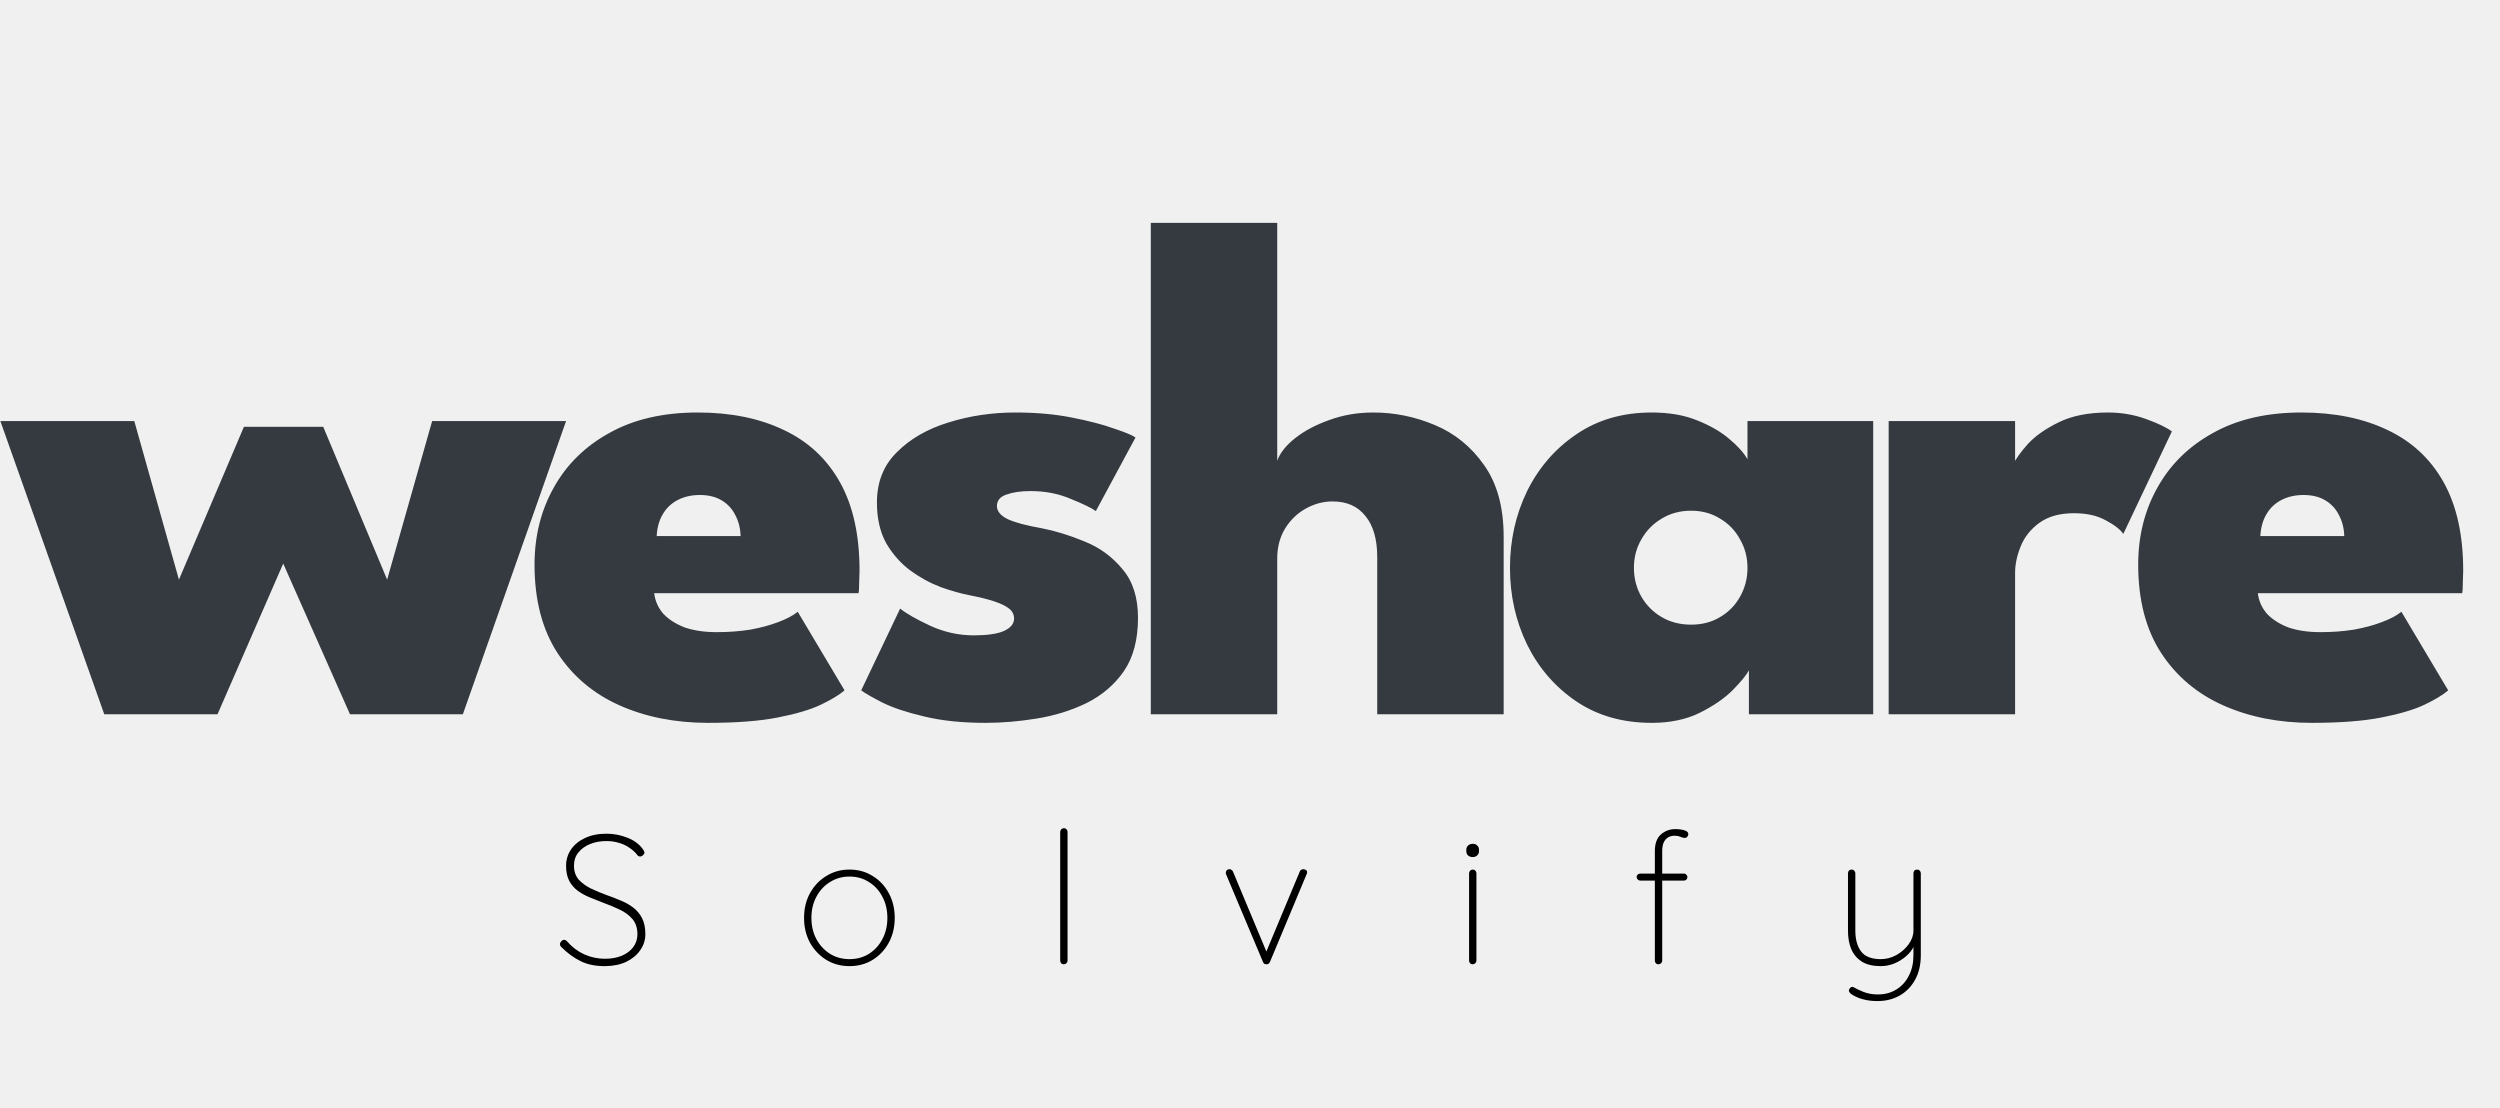
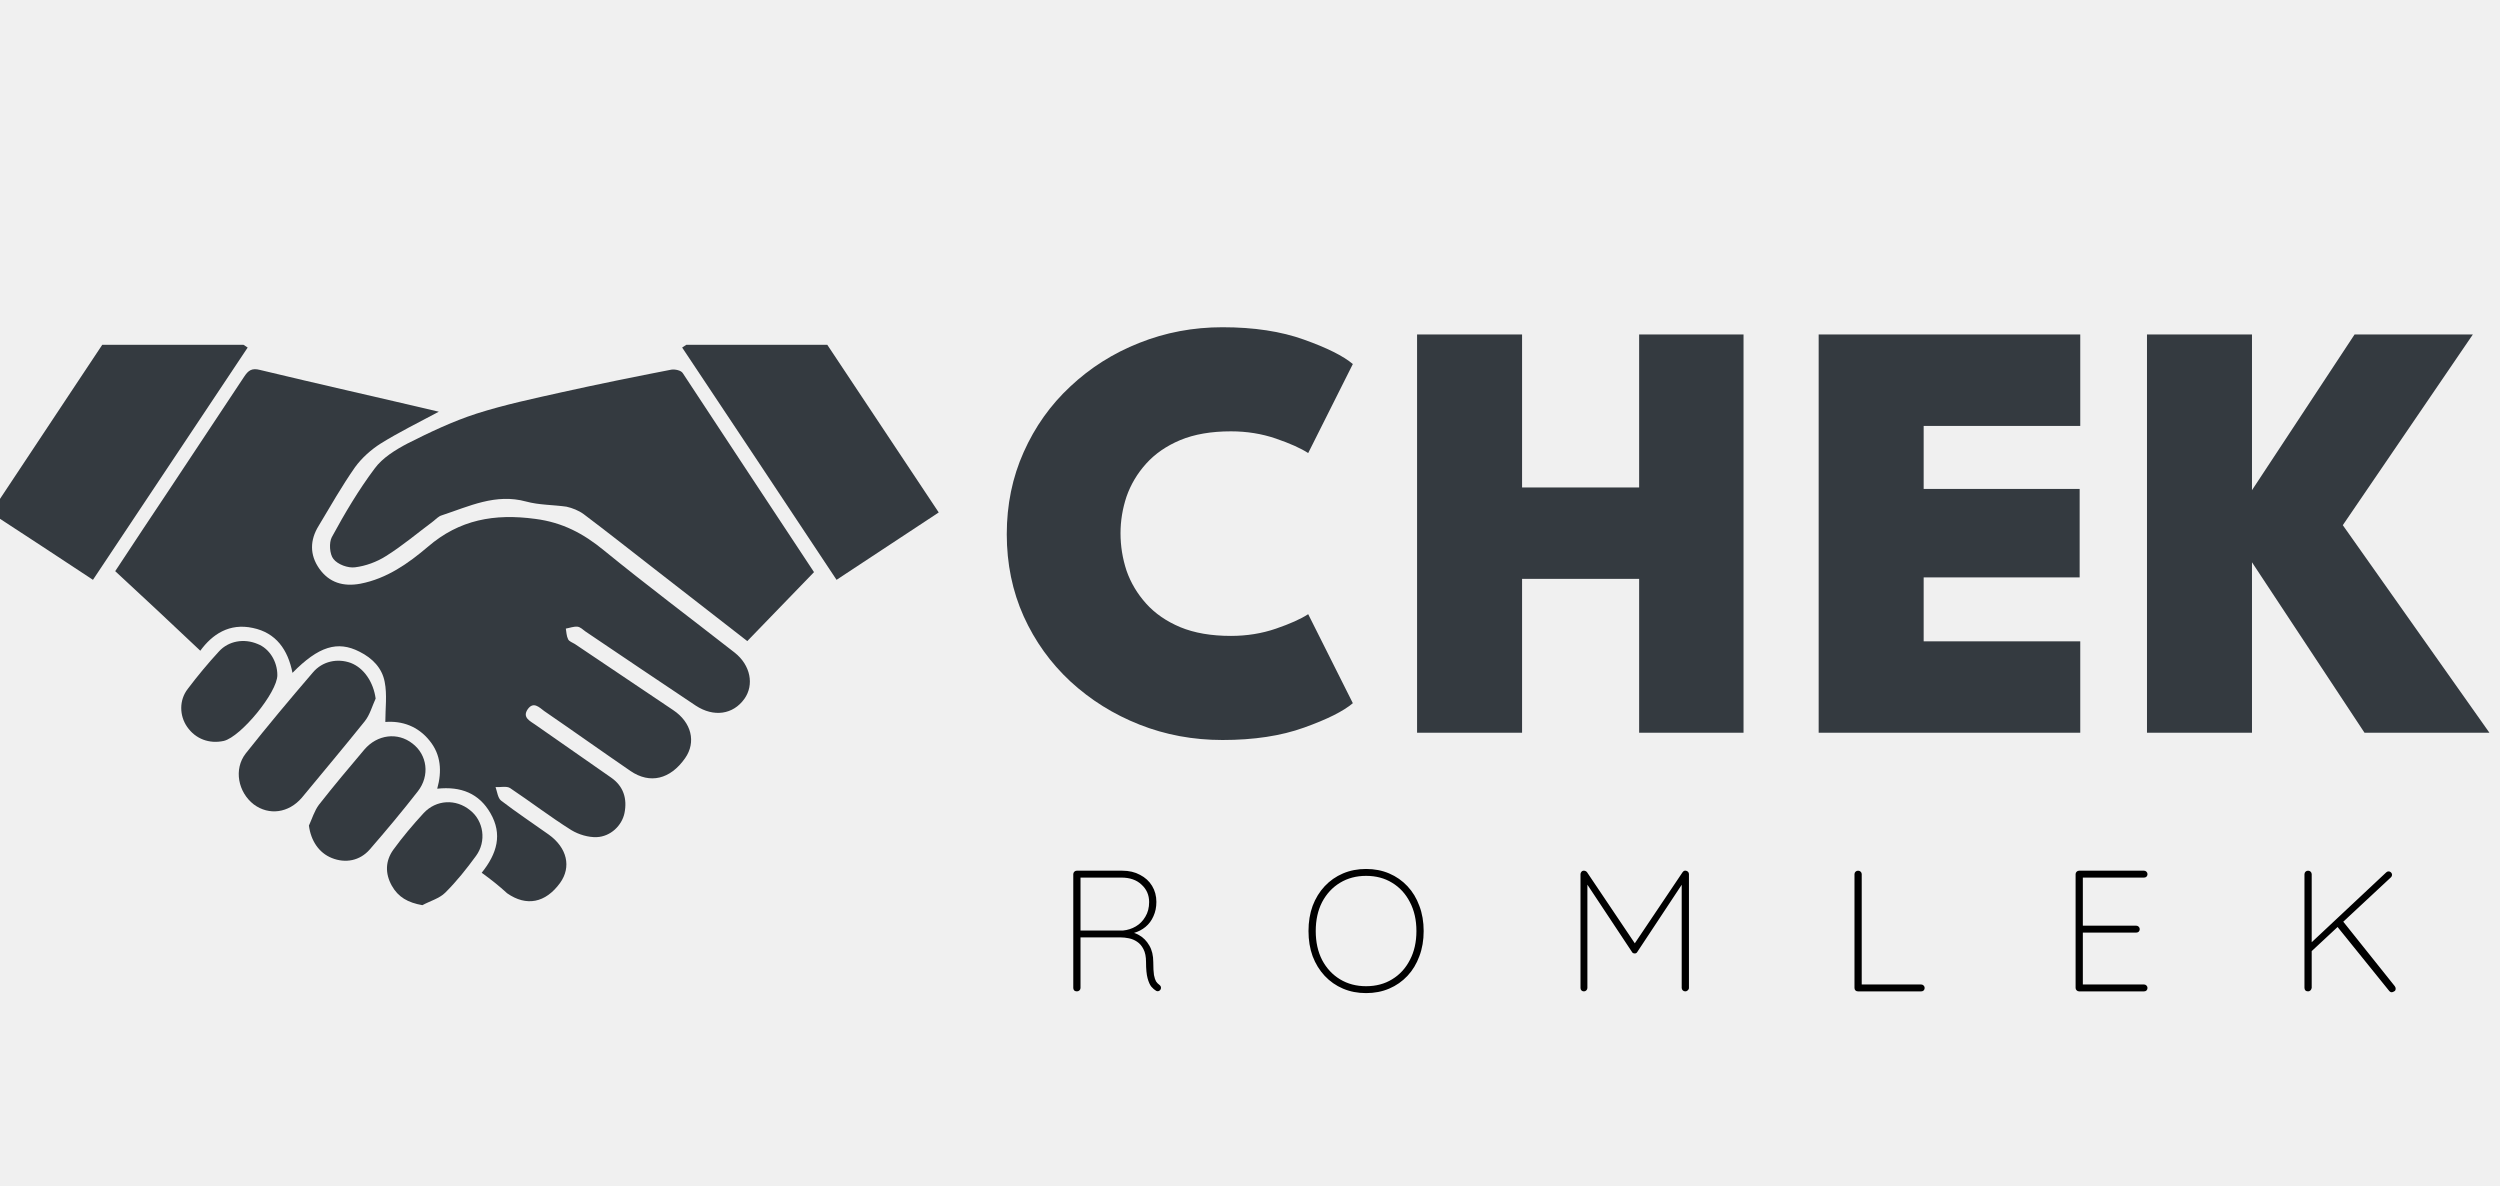
- <svg xmlns="http://www.w3.org/2000/svg" width="140" height="62" viewBox="0 0 140 62" fill="none">
-   <path d="M15.86 31.56L12.18 40H5.84L0.02 23.58H7.52L10.02 32.46L13.66 23.9H18.1L21.68 32.46L24.2 23.58H31.7L25.92 40H19.6L15.86 31.56ZM36.634 33.22C36.688 33.66 36.861 34.047 37.154 34.38C37.461 34.7 37.861 34.953 38.354 35.14C38.861 35.313 39.454 35.4 40.134 35.4C40.801 35.4 41.428 35.353 42.014 35.26C42.601 35.153 43.121 35.013 43.574 34.84C44.041 34.667 44.408 34.473 44.674 34.26L47.294 38.66C47.001 38.913 46.561 39.18 45.974 39.46C45.388 39.74 44.581 39.98 43.554 40.18C42.541 40.38 41.241 40.48 39.654 40.48C37.814 40.48 36.161 40.153 34.694 39.5C33.228 38.847 32.068 37.867 31.214 36.56C30.361 35.24 29.934 33.593 29.934 31.62C29.934 30.02 30.294 28.58 31.014 27.3C31.734 26.007 32.774 24.987 34.134 24.24C35.494 23.48 37.141 23.1 39.074 23.1C40.928 23.1 42.534 23.427 43.894 24.08C45.254 24.72 46.301 25.693 47.034 27C47.768 28.307 48.134 29.96 48.134 31.96C48.134 32.067 48.128 32.28 48.114 32.6C48.114 32.92 48.101 33.127 48.074 33.22H36.634ZM41.474 30.02C41.461 29.58 41.361 29.187 41.174 28.84C41.001 28.493 40.748 28.22 40.414 28.02C40.081 27.82 39.674 27.72 39.194 27.72C38.728 27.72 38.314 27.813 37.954 28C37.594 28.187 37.314 28.453 37.114 28.8C36.914 29.133 36.801 29.54 36.774 30.02H41.474ZM56.868 23.1C58.014 23.1 59.061 23.193 60.008 23.38C60.968 23.567 61.761 23.773 62.388 24C63.028 24.213 63.428 24.38 63.588 24.5L61.368 28.62C61.128 28.447 60.661 28.22 59.968 27.94C59.288 27.647 58.535 27.5 57.708 27.5C57.161 27.5 56.708 27.567 56.348 27.7C56.001 27.82 55.828 28.033 55.828 28.34C55.828 28.633 56.035 28.88 56.448 29.08C56.861 29.267 57.488 29.433 58.328 29.58C59.088 29.727 59.888 29.973 60.728 30.32C61.568 30.653 62.275 31.167 62.848 31.86C63.434 32.54 63.728 33.453 63.728 34.6C63.728 35.827 63.461 36.827 62.928 37.6C62.395 38.36 61.694 38.953 60.828 39.38C59.974 39.793 59.048 40.08 58.048 40.24C57.061 40.4 56.114 40.48 55.208 40.48C53.874 40.48 52.721 40.36 51.748 40.12C50.775 39.893 49.995 39.633 49.408 39.34C48.834 39.047 48.441 38.82 48.228 38.66L50.408 34.08C50.755 34.36 51.315 34.68 52.088 35.04C52.874 35.4 53.688 35.58 54.528 35.58C55.275 35.58 55.834 35.5 56.208 35.34C56.594 35.167 56.788 34.933 56.788 34.64C56.788 34.413 56.694 34.227 56.508 34.08C56.321 33.933 56.048 33.8 55.688 33.68C55.328 33.56 54.874 33.447 54.328 33.34C53.834 33.247 53.288 33.093 52.688 32.88C52.088 32.653 51.514 32.34 50.968 31.94C50.434 31.54 49.988 31.033 49.628 30.42C49.281 29.793 49.108 29.033 49.108 28.14C49.108 26.993 49.481 26.053 50.228 25.32C50.974 24.573 51.934 24.02 53.108 23.66C54.294 23.287 55.548 23.1 56.868 23.1ZM76.905 23.1C78.092 23.1 79.238 23.333 80.345 23.8C81.465 24.267 82.385 25.013 83.105 26.04C83.838 27.067 84.205 28.407 84.205 30.06V40H77.125V31.2C77.125 30.2 76.905 29.433 76.465 28.9C76.038 28.353 75.425 28.08 74.625 28.08C74.105 28.08 73.605 28.213 73.125 28.48C72.645 28.747 72.258 29.12 71.965 29.6C71.672 30.08 71.525 30.64 71.525 31.28V40H64.445V12.48H71.525V25.8C71.685 25.36 72.018 24.94 72.525 24.54C73.045 24.127 73.685 23.787 74.445 23.52C75.205 23.24 76.025 23.1 76.905 23.1ZM97.939 40V37.54C97.806 37.793 97.506 38.16 97.039 38.64C96.573 39.107 95.953 39.533 95.179 39.92C94.419 40.293 93.526 40.48 92.499 40.48C90.873 40.48 89.466 40.08 88.279 39.28C87.093 38.48 86.173 37.42 85.519 36.1C84.879 34.78 84.559 33.347 84.559 31.8C84.559 30.253 84.879 28.82 85.519 27.5C86.173 26.18 87.093 25.12 88.279 24.32C89.466 23.507 90.873 23.1 92.499 23.1C93.473 23.1 94.319 23.247 95.039 23.54C95.773 23.833 96.373 24.18 96.839 24.58C97.319 24.98 97.659 25.36 97.859 25.72V23.58H104.899V40H97.939ZM91.499 31.8C91.499 32.387 91.639 32.927 91.919 33.42C92.199 33.9 92.579 34.28 93.059 34.56C93.539 34.84 94.086 34.98 94.699 34.98C95.313 34.98 95.853 34.84 96.319 34.56C96.799 34.28 97.173 33.9 97.439 33.42C97.719 32.927 97.859 32.387 97.859 31.8C97.859 31.213 97.719 30.68 97.439 30.2C97.173 29.707 96.799 29.32 96.319 29.04C95.853 28.747 95.313 28.6 94.699 28.6C94.086 28.6 93.539 28.747 93.059 29.04C92.579 29.32 92.199 29.707 91.919 30.2C91.639 30.68 91.499 31.213 91.499 31.8ZM112.845 40H105.765V23.58H112.845V26H112.745C112.879 25.707 113.145 25.333 113.545 24.88C113.959 24.427 114.532 24.02 115.265 23.66C116.012 23.287 116.939 23.1 118.045 23.1C118.792 23.1 119.499 23.22 120.165 23.46C120.832 23.7 121.319 23.933 121.625 24.16L118.905 29.9C118.732 29.647 118.405 29.393 117.925 29.14C117.445 28.873 116.852 28.74 116.145 28.74C115.345 28.74 114.699 28.92 114.205 29.28C113.725 29.627 113.379 30.06 113.165 30.58C112.952 31.1 112.845 31.6 112.845 32.08V40ZM126.439 33.22C126.492 33.66 126.666 34.047 126.959 34.38C127.266 34.7 127.666 34.953 128.159 35.14C128.666 35.313 129.259 35.4 129.939 35.4C130.606 35.4 131.232 35.353 131.819 35.26C132.406 35.153 132.926 35.013 133.379 34.84C133.846 34.667 134.212 34.473 134.479 34.26L137.099 38.66C136.806 38.913 136.366 39.18 135.779 39.46C135.192 39.74 134.386 39.98 133.359 40.18C132.346 40.38 131.046 40.48 129.459 40.48C127.619 40.48 125.966 40.153 124.499 39.5C123.032 38.847 121.872 37.867 121.019 36.56C120.166 35.24 119.739 33.593 119.739 31.62C119.739 30.02 120.099 28.58 120.819 27.3C121.539 26.007 122.579 24.987 123.939 24.24C125.299 23.48 126.946 23.1 128.879 23.1C130.732 23.1 132.339 23.427 133.699 24.08C135.059 24.72 136.106 25.693 136.839 27C137.572 28.307 137.939 29.96 137.939 31.96C137.939 32.067 137.932 32.28 137.919 32.6C137.919 32.92 137.906 33.127 137.879 33.22H126.439ZM131.279 30.02C131.266 29.58 131.166 29.187 130.979 28.84C130.806 28.493 130.552 28.22 130.219 28.02C129.886 27.82 129.479 27.72 128.999 27.72C128.532 27.72 128.119 27.813 127.759 28C127.399 28.187 127.119 28.453 126.919 28.8C126.719 29.133 126.606 29.54 126.579 30.02H131.279Z" fill="#343A40" />
-   <path d="M33.915 54.103C33.379 54.11 32.919 54.021 32.535 53.835C32.15 53.65 31.779 53.379 31.422 53.022C31.409 53.008 31.395 52.991 31.381 52.97C31.367 52.943 31.36 52.908 31.36 52.867C31.36 52.812 31.384 52.761 31.433 52.712C31.481 52.658 31.532 52.63 31.587 52.63C31.649 52.63 31.707 52.661 31.762 52.723C32.037 53.039 32.356 53.279 32.72 53.444C33.091 53.609 33.475 53.691 33.874 53.691C34.224 53.691 34.536 53.636 34.811 53.526C35.086 53.41 35.302 53.248 35.46 53.042C35.618 52.829 35.697 52.582 35.697 52.3C35.69 51.95 35.594 51.669 35.408 51.456C35.223 51.243 34.983 51.068 34.687 50.931C34.399 50.793 34.093 50.666 33.771 50.55C33.517 50.453 33.266 50.354 33.019 50.251C32.772 50.148 32.548 50.024 32.349 49.88C32.15 49.729 31.992 49.544 31.875 49.324C31.759 49.097 31.7 48.819 31.7 48.489C31.7 48.153 31.79 47.851 31.968 47.583C32.154 47.308 32.414 47.092 32.751 46.934C33.094 46.769 33.499 46.687 33.966 46.687C34.358 46.687 34.739 46.759 35.11 46.903C35.48 47.041 35.772 47.25 35.985 47.532C36.054 47.628 36.088 47.7 36.088 47.748C36.088 47.796 36.061 47.844 36.006 47.892C35.958 47.94 35.903 47.964 35.841 47.964C35.786 47.964 35.741 47.944 35.707 47.902C35.584 47.738 35.432 47.597 35.254 47.48C35.082 47.356 34.886 47.264 34.667 47.202C34.447 47.133 34.214 47.099 33.966 47.099C33.63 47.099 33.324 47.154 33.05 47.264C32.775 47.374 32.555 47.532 32.391 47.738C32.226 47.937 32.143 48.184 32.143 48.479C32.143 48.795 32.233 49.056 32.411 49.262C32.596 49.461 32.83 49.629 33.111 49.767C33.393 49.897 33.681 50.017 33.977 50.127C34.238 50.217 34.495 50.316 34.749 50.426C35.01 50.529 35.244 50.659 35.45 50.817C35.663 50.975 35.831 51.174 35.954 51.415C36.078 51.655 36.14 51.957 36.14 52.321C36.14 52.637 36.047 52.929 35.862 53.197C35.683 53.464 35.429 53.681 35.099 53.846C34.77 54.01 34.375 54.096 33.915 54.103ZM50.105 51.404C50.105 51.913 49.995 52.373 49.775 52.785C49.555 53.19 49.253 53.513 48.868 53.753C48.491 53.986 48.058 54.103 47.571 54.103C47.09 54.103 46.657 53.986 46.273 53.753C45.888 53.513 45.583 53.19 45.356 52.785C45.136 52.373 45.027 51.913 45.027 51.404C45.027 50.889 45.136 50.429 45.356 50.024C45.583 49.612 45.888 49.289 46.273 49.056C46.657 48.816 47.09 48.696 47.571 48.696C48.058 48.696 48.491 48.816 48.868 49.056C49.253 49.289 49.555 49.612 49.775 50.024C49.995 50.429 50.105 50.889 50.105 51.404ZM49.693 51.404C49.693 50.958 49.6 50.563 49.414 50.22C49.236 49.87 48.985 49.595 48.663 49.396C48.347 49.19 47.983 49.087 47.571 49.087C47.166 49.087 46.802 49.19 46.479 49.396C46.156 49.595 45.902 49.87 45.717 50.22C45.531 50.563 45.439 50.958 45.439 51.404C45.439 51.844 45.531 52.239 45.717 52.589C45.902 52.932 46.156 53.207 46.479 53.413C46.802 53.612 47.166 53.712 47.571 53.712C47.983 53.712 48.347 53.612 48.663 53.413C48.985 53.207 49.236 52.932 49.414 52.589C49.6 52.239 49.693 51.844 49.693 51.404ZM59.783 53.794C59.783 53.849 59.763 53.897 59.721 53.938C59.68 53.979 59.632 54 59.577 54C59.515 54 59.464 53.979 59.423 53.938C59.388 53.897 59.371 53.849 59.371 53.794V46.584C59.371 46.529 59.392 46.481 59.433 46.44C59.474 46.399 59.522 46.378 59.577 46.378C59.639 46.378 59.687 46.399 59.721 46.44C59.763 46.481 59.783 46.529 59.783 46.584V53.794ZM68.862 48.675C68.896 48.675 68.931 48.689 68.965 48.716C69.006 48.737 69.034 48.768 69.047 48.809L70.953 53.372L70.85 53.444L72.786 48.809C72.82 48.719 72.893 48.675 73.002 48.675C73.037 48.675 73.078 48.689 73.126 48.716C73.174 48.744 73.198 48.785 73.198 48.84C73.198 48.874 73.195 48.901 73.188 48.922C73.181 48.936 73.174 48.95 73.167 48.963L71.118 53.866C71.083 53.955 71.018 54 70.922 54C70.881 54 70.84 53.99 70.798 53.969C70.764 53.942 70.74 53.907 70.726 53.866L68.666 48.974C68.659 48.96 68.653 48.946 68.646 48.932C68.646 48.912 68.646 48.895 68.646 48.881C68.646 48.826 68.663 48.778 68.697 48.737C68.731 48.696 68.786 48.675 68.862 48.675ZM82.68 53.794C82.68 53.849 82.66 53.897 82.618 53.938C82.577 53.979 82.529 54 82.474 54C82.412 54 82.361 53.979 82.32 53.938C82.285 53.897 82.268 53.849 82.268 53.794V48.901C82.268 48.847 82.289 48.798 82.33 48.757C82.371 48.716 82.419 48.696 82.474 48.696C82.536 48.696 82.584 48.716 82.618 48.757C82.66 48.798 82.68 48.847 82.68 48.901V53.794ZM82.474 47.995C82.364 47.995 82.275 47.964 82.206 47.902C82.145 47.841 82.114 47.762 82.114 47.666V47.583C82.114 47.487 82.148 47.408 82.217 47.346C82.285 47.284 82.375 47.254 82.484 47.254C82.581 47.254 82.66 47.284 82.721 47.346C82.79 47.408 82.824 47.487 82.824 47.583V47.666C82.824 47.762 82.79 47.841 82.721 47.902C82.66 47.964 82.577 47.995 82.474 47.995ZM93.825 46.429C93.908 46.429 94.004 46.436 94.114 46.45C94.231 46.464 94.33 46.491 94.412 46.532C94.502 46.574 94.546 46.636 94.546 46.718C94.546 46.766 94.526 46.814 94.484 46.862C94.45 46.903 94.406 46.924 94.351 46.924C94.282 46.924 94.2 46.903 94.103 46.862C94.007 46.821 93.901 46.8 93.784 46.8C93.647 46.8 93.523 46.831 93.413 46.893C93.31 46.955 93.228 47.051 93.166 47.181C93.111 47.305 93.084 47.466 93.084 47.666V53.794C93.084 53.849 93.063 53.897 93.022 53.938C92.981 53.979 92.933 54 92.878 54C92.816 54 92.764 53.979 92.723 53.938C92.689 53.897 92.672 53.849 92.672 53.794V47.666C92.672 47.24 92.785 46.927 93.012 46.728C93.238 46.529 93.51 46.429 93.825 46.429ZM94.299 48.922C94.354 48.922 94.399 48.943 94.433 48.984C94.474 49.018 94.495 49.063 94.495 49.118C94.495 49.173 94.474 49.221 94.433 49.262C94.399 49.296 94.354 49.313 94.299 49.313H91.848C91.8 49.313 91.755 49.293 91.714 49.252C91.673 49.211 91.652 49.166 91.652 49.118C91.652 49.056 91.673 49.008 91.714 48.974C91.755 48.939 91.8 48.922 91.848 48.922H94.299ZM107.359 48.696C107.421 48.696 107.469 48.716 107.504 48.757C107.545 48.798 107.565 48.847 107.565 48.901V53.495C107.565 54.024 107.459 54.481 107.246 54.865C107.033 55.25 106.745 55.545 106.381 55.751C106.017 55.957 105.602 56.06 105.135 56.06C104.819 56.06 104.534 56.022 104.28 55.947C104.032 55.871 103.83 55.779 103.672 55.669C103.624 55.634 103.586 55.593 103.559 55.545C103.531 55.497 103.531 55.445 103.559 55.391C103.586 55.336 103.624 55.298 103.672 55.277C103.727 55.257 103.778 55.264 103.826 55.298C103.943 55.367 104.118 55.449 104.352 55.545C104.592 55.641 104.86 55.689 105.155 55.689C105.553 55.689 105.9 55.596 106.195 55.411C106.498 55.226 106.731 54.968 106.896 54.639C107.068 54.309 107.153 53.928 107.153 53.495V52.733L107.174 52.991C107.078 53.197 106.93 53.385 106.731 53.557C106.539 53.722 106.319 53.856 106.072 53.959C105.832 54.055 105.581 54.103 105.32 54.103C104.894 54.103 104.544 54.021 104.269 53.856C104.002 53.684 103.802 53.451 103.672 53.155C103.548 52.86 103.487 52.513 103.487 52.115V48.901C103.487 48.847 103.504 48.798 103.538 48.757C103.579 48.716 103.631 48.696 103.693 48.696C103.754 48.696 103.802 48.716 103.837 48.757C103.878 48.798 103.899 48.847 103.899 48.901V52.115C103.899 52.603 104.005 52.991 104.218 53.279C104.438 53.567 104.805 53.712 105.32 53.712C105.629 53.712 105.921 53.636 106.195 53.485C106.477 53.327 106.707 53.124 106.886 52.877C107.064 52.63 107.153 52.376 107.153 52.115V48.901C107.153 48.847 107.171 48.798 107.205 48.757C107.246 48.716 107.298 48.696 107.359 48.696Z" fill="black" />
+ <svg xmlns="http://www.w3.org/2000/svg" width="116" height="55" viewBox="0 0 116 55" fill="none">
+   <path d="M49.968 46C49.915 46 49.872 45.984 49.84 45.952C49.813 45.92 49.8 45.883 49.8 45.84V40.56C49.8 40.517 49.816 40.48 49.848 40.448C49.88 40.416 49.917 40.4 49.96 40.4H52.072C52.387 40.4 52.661 40.464 52.896 40.592C53.136 40.715 53.323 40.885 53.456 41.104C53.589 41.323 53.656 41.571 53.656 41.848C53.656 42.093 53.611 42.315 53.52 42.512C53.435 42.709 53.312 42.875 53.152 43.008C52.997 43.136 52.819 43.229 52.616 43.288L52.248 43.224C52.461 43.224 52.664 43.28 52.856 43.392C53.048 43.499 53.205 43.659 53.328 43.872C53.451 44.08 53.512 44.336 53.512 44.64C53.512 44.901 53.523 45.101 53.544 45.24C53.571 45.373 53.603 45.472 53.64 45.536C53.683 45.6 53.731 45.651 53.784 45.688C53.816 45.709 53.84 45.736 53.856 45.768C53.872 45.8 53.875 45.837 53.864 45.88C53.853 45.912 53.835 45.939 53.808 45.96C53.787 45.976 53.763 45.987 53.736 45.992C53.709 45.997 53.68 45.992 53.648 45.976C53.573 45.933 53.499 45.869 53.424 45.784C53.355 45.699 53.296 45.568 53.248 45.392C53.2 45.216 53.176 44.965 53.176 44.64C53.176 44.389 53.136 44.189 53.056 44.04C52.981 43.891 52.883 43.776 52.76 43.696C52.643 43.616 52.515 43.563 52.376 43.536C52.243 43.509 52.12 43.496 52.008 43.496H50.064L50.136 43.4V45.84C50.136 45.883 50.12 45.92 50.088 45.952C50.056 45.984 50.016 46 49.968 46ZM50.056 43.176H52.112C52.325 43.155 52.523 43.091 52.704 42.984C52.885 42.877 53.032 42.728 53.144 42.536C53.261 42.344 53.32 42.117 53.32 41.856C53.32 41.531 53.203 41.261 52.968 41.048C52.739 40.829 52.427 40.72 52.032 40.72H50.096L50.136 40.664V43.264L50.056 43.176ZM66.058 43.2C66.058 43.627 65.992 44.016 65.858 44.368C65.73 44.72 65.546 45.024 65.306 45.28C65.066 45.536 64.784 45.733 64.458 45.872C64.133 46.011 63.776 46.08 63.386 46.08C62.997 46.08 62.64 46.011 62.314 45.872C61.989 45.733 61.706 45.536 61.466 45.28C61.226 45.024 61.04 44.72 60.906 44.368C60.778 44.016 60.714 43.627 60.714 43.2C60.714 42.773 60.778 42.384 60.906 42.032C61.04 41.68 61.226 41.376 61.466 41.12C61.706 40.864 61.989 40.667 62.314 40.528C62.64 40.389 62.997 40.32 63.386 40.32C63.776 40.32 64.133 40.389 64.458 40.528C64.784 40.667 65.066 40.864 65.306 41.12C65.546 41.376 65.73 41.68 65.858 42.032C65.992 42.384 66.058 42.773 66.058 43.2ZM65.722 43.2C65.722 42.688 65.621 42.24 65.418 41.856C65.221 41.472 64.946 41.173 64.594 40.96C64.248 40.747 63.845 40.64 63.386 40.64C62.933 40.64 62.53 40.747 62.178 40.96C61.826 41.173 61.549 41.472 61.346 41.856C61.149 42.24 61.05 42.688 61.05 43.2C61.05 43.712 61.149 44.16 61.346 44.544C61.549 44.928 61.826 45.227 62.178 45.44C62.53 45.653 62.933 45.76 63.386 45.76C63.845 45.76 64.248 45.653 64.594 45.44C64.946 45.227 65.221 44.928 65.418 44.544C65.621 44.16 65.722 43.712 65.722 43.2ZM73.487 40.4C73.514 40.4 73.54 40.405 73.567 40.416C73.594 40.427 73.618 40.445 73.639 40.472L75.935 43.888H75.775L78.071 40.472C78.114 40.413 78.164 40.389 78.223 40.4C78.266 40.405 78.3 40.424 78.327 40.456C78.354 40.483 78.367 40.517 78.367 40.56V45.84C78.367 45.883 78.348 45.92 78.311 45.952C78.279 45.984 78.242 46 78.199 46C78.151 46 78.111 45.984 78.079 45.952C78.047 45.92 78.031 45.883 78.031 45.84V40.92H78.119L75.967 44.176C75.956 44.197 75.94 44.213 75.919 44.224C75.903 44.235 75.882 44.24 75.855 44.24C75.828 44.24 75.802 44.235 75.775 44.224C75.754 44.213 75.738 44.197 75.727 44.176L73.527 40.856H73.655V45.84C73.655 45.883 73.639 45.92 73.607 45.952C73.575 45.984 73.538 46 73.495 46C73.447 46 73.407 45.984 73.375 45.952C73.348 45.92 73.335 45.883 73.335 45.84V40.56C73.335 40.523 73.348 40.488 73.375 40.456C73.402 40.419 73.439 40.4 73.487 40.4ZM89.144 45.68C89.186 45.68 89.224 45.696 89.256 45.728C89.288 45.76 89.304 45.797 89.304 45.84C89.304 45.888 89.288 45.928 89.256 45.96C89.224 45.987 89.186 46 89.144 46H86.208C86.16 46 86.12 45.984 86.088 45.952C86.061 45.92 86.048 45.883 86.048 45.84V40.56C86.048 40.517 86.064 40.48 86.096 40.448C86.128 40.416 86.168 40.4 86.216 40.4C86.264 40.4 86.304 40.416 86.336 40.448C86.368 40.48 86.384 40.517 86.384 40.56V45.824L86.24 45.68H89.144ZM96.468 40.4H99.484C99.526 40.4 99.564 40.416 99.596 40.448C99.627 40.48 99.644 40.517 99.644 40.56C99.644 40.608 99.627 40.648 99.596 40.68C99.564 40.707 99.526 40.72 99.484 40.72H96.564L96.644 40.584V43.064L96.547 42.952H99.124C99.166 42.952 99.204 42.968 99.236 43C99.267 43.032 99.284 43.069 99.284 43.112C99.284 43.16 99.267 43.2 99.236 43.232C99.204 43.259 99.166 43.272 99.124 43.272H96.564L96.644 43.184V45.72L96.612 45.68H99.484C99.526 45.68 99.564 45.696 99.596 45.728C99.627 45.76 99.644 45.797 99.644 45.84C99.644 45.888 99.627 45.928 99.596 45.96C99.564 45.987 99.526 46 99.484 46H96.468C96.425 46 96.388 45.984 96.356 45.952C96.323 45.92 96.308 45.883 96.308 45.84V40.56C96.308 40.517 96.323 40.48 96.356 40.448C96.388 40.416 96.425 40.4 96.468 40.4ZM110.975 46.04C110.932 46.04 110.895 46.021 110.863 45.984L108.447 42.992L108.703 42.736L111.119 45.76C111.145 45.797 111.159 45.835 111.159 45.872C111.159 45.936 111.135 45.979 111.087 46C111.044 46.027 111.007 46.04 110.975 46.04ZM110.831 40.432C110.873 40.432 110.911 40.448 110.943 40.48C110.975 40.512 110.991 40.549 110.991 40.592C110.991 40.635 110.975 40.672 110.943 40.704L107.215 44.176L107.143 43.832L110.719 40.48C110.751 40.448 110.788 40.432 110.831 40.432ZM107.095 46C107.041 46 106.999 45.984 106.967 45.952C106.94 45.92 106.927 45.88 106.927 45.832V40.568C106.927 40.52 106.943 40.48 106.975 40.448C107.007 40.416 107.047 40.4 107.095 40.4C107.143 40.4 107.183 40.416 107.215 40.448C107.247 40.48 107.263 40.52 107.263 40.568V45.832C107.257 45.88 107.239 45.92 107.207 45.952C107.175 45.984 107.137 46 107.095 46Z" fill="black" />
+   <path d="M57.116 29.506C57.853 29.506 58.549 29.394 59.202 29.17C59.855 28.946 60.355 28.722 60.7 28.498L62.772 32.628C62.333 33.001 61.577 33.379 60.504 33.762C59.44 34.145 58.18 34.336 56.724 34.336C55.361 34.336 54.078 34.098 52.874 33.622C51.67 33.146 50.601 32.479 49.668 31.62C48.744 30.761 48.021 29.753 47.498 28.596C46.975 27.429 46.714 26.16 46.714 24.788C46.714 23.416 46.975 22.147 47.498 20.98C48.021 19.804 48.744 18.787 49.668 17.928C50.592 17.06 51.656 16.388 52.86 15.912C54.073 15.427 55.361 15.184 56.724 15.184C58.18 15.184 59.44 15.375 60.504 15.758C61.577 16.141 62.333 16.519 62.772 16.892L60.7 21.022C60.355 20.798 59.855 20.574 59.202 20.35C58.549 20.126 57.853 20.014 57.116 20.014C56.201 20.014 55.417 20.149 54.764 20.42C54.12 20.691 53.593 21.055 53.182 21.512C52.771 21.969 52.468 22.478 52.272 23.038C52.085 23.598 51.992 24.167 51.992 24.746C51.992 25.334 52.085 25.913 52.272 26.482C52.468 27.042 52.771 27.551 53.182 28.008C53.593 28.465 54.12 28.829 54.764 29.1C55.417 29.371 56.201 29.506 57.116 29.506ZM76.056 26.86H70.624V34H65.752V15.52H70.624V22.618H76.056V15.52H80.9V34H76.056V26.86ZM84.386 15.52H96.524V19.762H89.258V22.688H96.496V26.79H89.258V29.758H96.524V34H84.386V15.52ZM108.706 24.368L115.51 34H109.714L104.492 26.09V34H99.62V15.52H104.492V22.744L109.252 15.52H114.74L108.706 24.368Z" fill="#343A40" />
+   <g clip-path="url(#clip0_1_2)">
+     <path d="M22.351 40.496C23.068 39.603 23.323 38.709 22.754 37.727C22.231 36.819 21.393 36.476 20.287 36.596C20.511 35.792 20.466 35.017 19.928 34.362C19.389 33.693 18.656 33.44 17.879 33.499C17.879 32.874 17.968 32.234 17.849 31.638C17.729 30.998 17.28 30.537 16.682 30.239C15.665 29.718 14.783 29.986 13.571 31.221C13.362 30.149 12.809 29.36 11.732 29.137C10.64 28.899 9.847 29.435 9.294 30.194C7.978 28.944 6.677 27.738 5.346 26.502C6.228 25.162 7.066 23.897 7.903 22.646C9.04 20.919 10.191 19.207 11.328 17.48C11.523 17.183 11.687 17.064 12.076 17.168C14.798 17.823 17.52 18.433 20.361 19.103C19.389 19.624 18.507 20.056 17.669 20.577C17.221 20.86 16.787 21.247 16.473 21.679C15.86 22.557 15.336 23.48 14.783 24.403C14.379 25.058 14.364 25.743 14.813 26.383C15.276 27.038 15.934 27.232 16.727 27.083C17.953 26.845 18.941 26.145 19.853 25.371C21.319 24.105 22.949 23.822 24.833 24.076C26.104 24.239 27.076 24.76 28.019 25.535C30.008 27.157 32.072 28.705 34.091 30.283C34.824 30.864 35.003 31.772 34.539 32.427C34.016 33.157 33.119 33.291 32.281 32.74C30.576 31.608 28.871 30.447 27.166 29.301C27.047 29.212 26.927 29.093 26.792 29.078C26.613 29.063 26.433 29.137 26.254 29.167C26.284 29.331 26.284 29.509 26.359 29.658C26.404 29.762 26.553 29.807 26.673 29.881C28.198 30.909 29.709 31.921 31.234 32.948C32.087 33.514 32.311 34.437 31.788 35.181C31.1 36.164 30.157 36.387 29.26 35.777C27.914 34.854 26.598 33.916 25.252 32.993C25.028 32.829 24.758 32.531 24.489 32.904C24.22 33.291 24.594 33.454 24.848 33.633C26.015 34.452 27.181 35.256 28.348 36.075C28.931 36.476 29.11 37.057 28.976 37.727C28.856 38.308 28.333 38.814 27.69 38.843C27.301 38.858 26.852 38.724 26.508 38.516C25.536 37.906 24.624 37.206 23.667 36.566C23.502 36.462 23.218 36.536 22.994 36.521C23.068 36.73 23.098 37.027 23.248 37.146C23.966 37.697 24.728 38.203 25.461 38.724C26.314 39.335 26.523 40.228 25.985 40.972C25.312 41.895 24.429 42.074 23.532 41.449C23.158 41.106 22.784 40.809 22.351 40.496Z" fill="#343A40" />
+     <path d="M37.77 26.547C36.723 27.634 35.706 28.676 34.674 29.747C33.224 28.616 31.803 27.514 30.367 26.398C29.275 25.549 28.183 24.686 27.077 23.852C26.852 23.688 26.553 23.569 26.284 23.51C25.656 23.421 25.013 23.435 24.415 23.272C22.994 22.884 21.767 23.495 20.496 23.912C20.346 23.956 20.227 24.09 20.092 24.195C19.374 24.73 18.672 25.326 17.909 25.802C17.49 26.07 16.966 26.264 16.473 26.323C16.144 26.368 15.665 26.189 15.471 25.936C15.291 25.713 15.261 25.177 15.396 24.924C15.994 23.822 16.637 22.736 17.385 21.738C17.744 21.247 18.342 20.875 18.911 20.577C19.943 20.056 21.005 19.55 22.111 19.192C23.413 18.776 24.759 18.493 26.09 18.195C27.765 17.823 29.455 17.48 31.145 17.153C31.309 17.123 31.608 17.183 31.683 17.317C33.702 20.384 35.721 23.45 37.77 26.547Z" fill="#343A40" />
+     <path d="M31.652 16.126C33.238 15.084 34.793 14.057 36.393 13C38.786 16.603 41.164 20.176 43.557 23.778C41.972 24.82 40.416 25.848 38.816 26.904C36.423 23.302 34.06 19.729 31.652 16.126Z" fill="#343A40" />
+     <path d="M4.313 26.904C2.713 25.848 1.173 24.835 -0.428 23.793C1.965 20.191 4.328 16.618 6.736 13C8.321 14.042 9.862 15.054 11.492 16.126C9.099 19.714 6.721 23.287 4.313 26.904Z" fill="#343A40" />
+     <path d="M17.43 32.413C17.266 32.77 17.161 33.172 16.922 33.47C15.965 34.661 14.978 35.837 14.006 37.013C13.392 37.728 12.48 37.847 11.777 37.326C11.044 36.76 10.835 35.688 11.403 34.959C12.405 33.693 13.452 32.443 14.514 31.207C14.963 30.671 15.666 30.537 16.279 30.761C16.892 30.999 17.326 31.654 17.43 32.413Z" fill="#343A40" />
+     <path d="M14.334 38.308C14.483 37.981 14.588 37.623 14.798 37.341C15.486 36.462 16.189 35.629 16.906 34.78C17.505 34.08 18.447 33.961 19.135 34.497C19.823 35.018 19.957 35.986 19.389 36.715C18.671 37.638 17.923 38.532 17.161 39.41C16.697 39.946 16.024 40.065 15.396 39.812C14.798 39.574 14.424 39.008 14.334 38.308Z" fill="#343A40" />
+     <path d="M12.869 31.326C12.869 32.13 11.179 34.184 10.386 34.378C9.713 34.527 9.07 34.288 8.681 33.723C8.322 33.202 8.307 32.487 8.711 31.966C9.16 31.371 9.653 30.775 10.162 30.224C10.611 29.733 11.328 29.614 11.957 29.882C12.495 30.09 12.869 30.686 12.869 31.326Z" fill="#343A40" />
+     <path d="M19.598 42C18.925 41.881 18.476 41.628 18.177 41.092C17.863 40.526 17.878 39.946 18.252 39.425C18.685 38.829 19.164 38.264 19.657 37.728C20.241 37.102 21.153 37.058 21.811 37.594C22.439 38.085 22.589 39.038 22.08 39.722C21.646 40.318 21.183 40.899 20.659 41.42C20.39 41.688 19.956 41.807 19.598 42Z" fill="#343A40" />
+   </g>
+   <defs>
+     <clipPath id="clip0_1_2">
+       <rect width="44" height="29" fill="white" transform="translate(0 16)" />
+     </clipPath>
+   </defs>
</svg>
